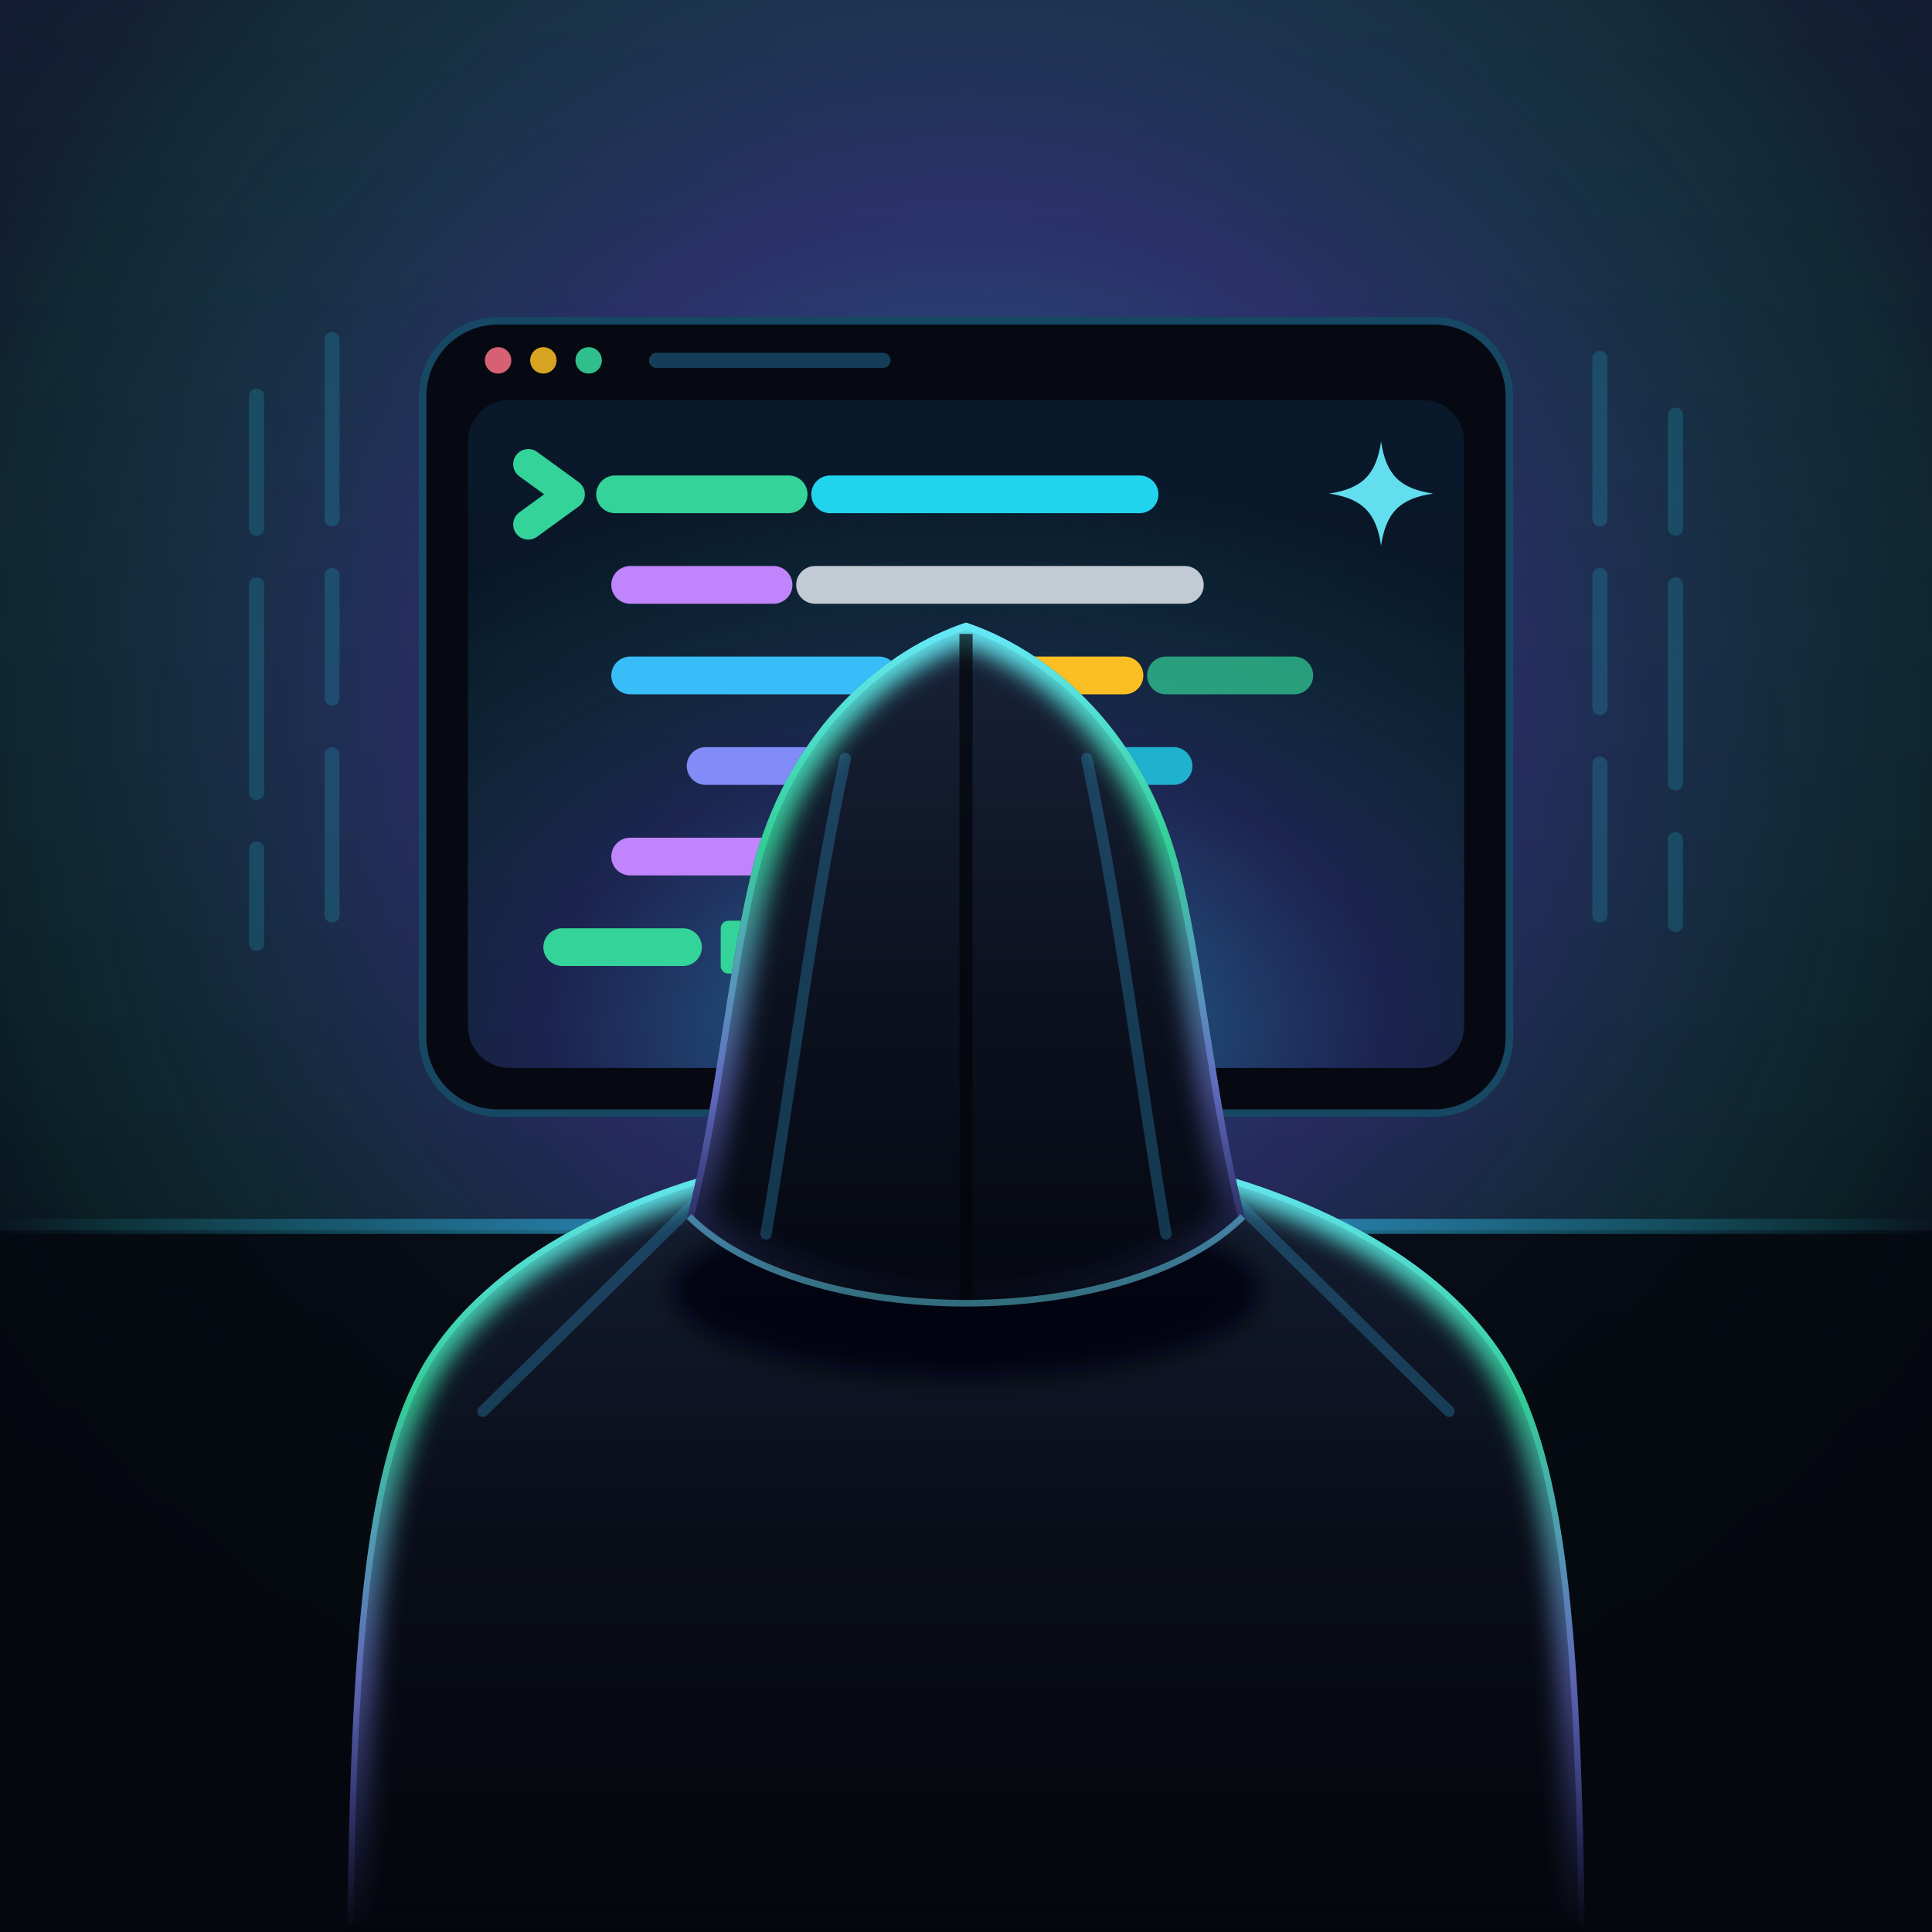
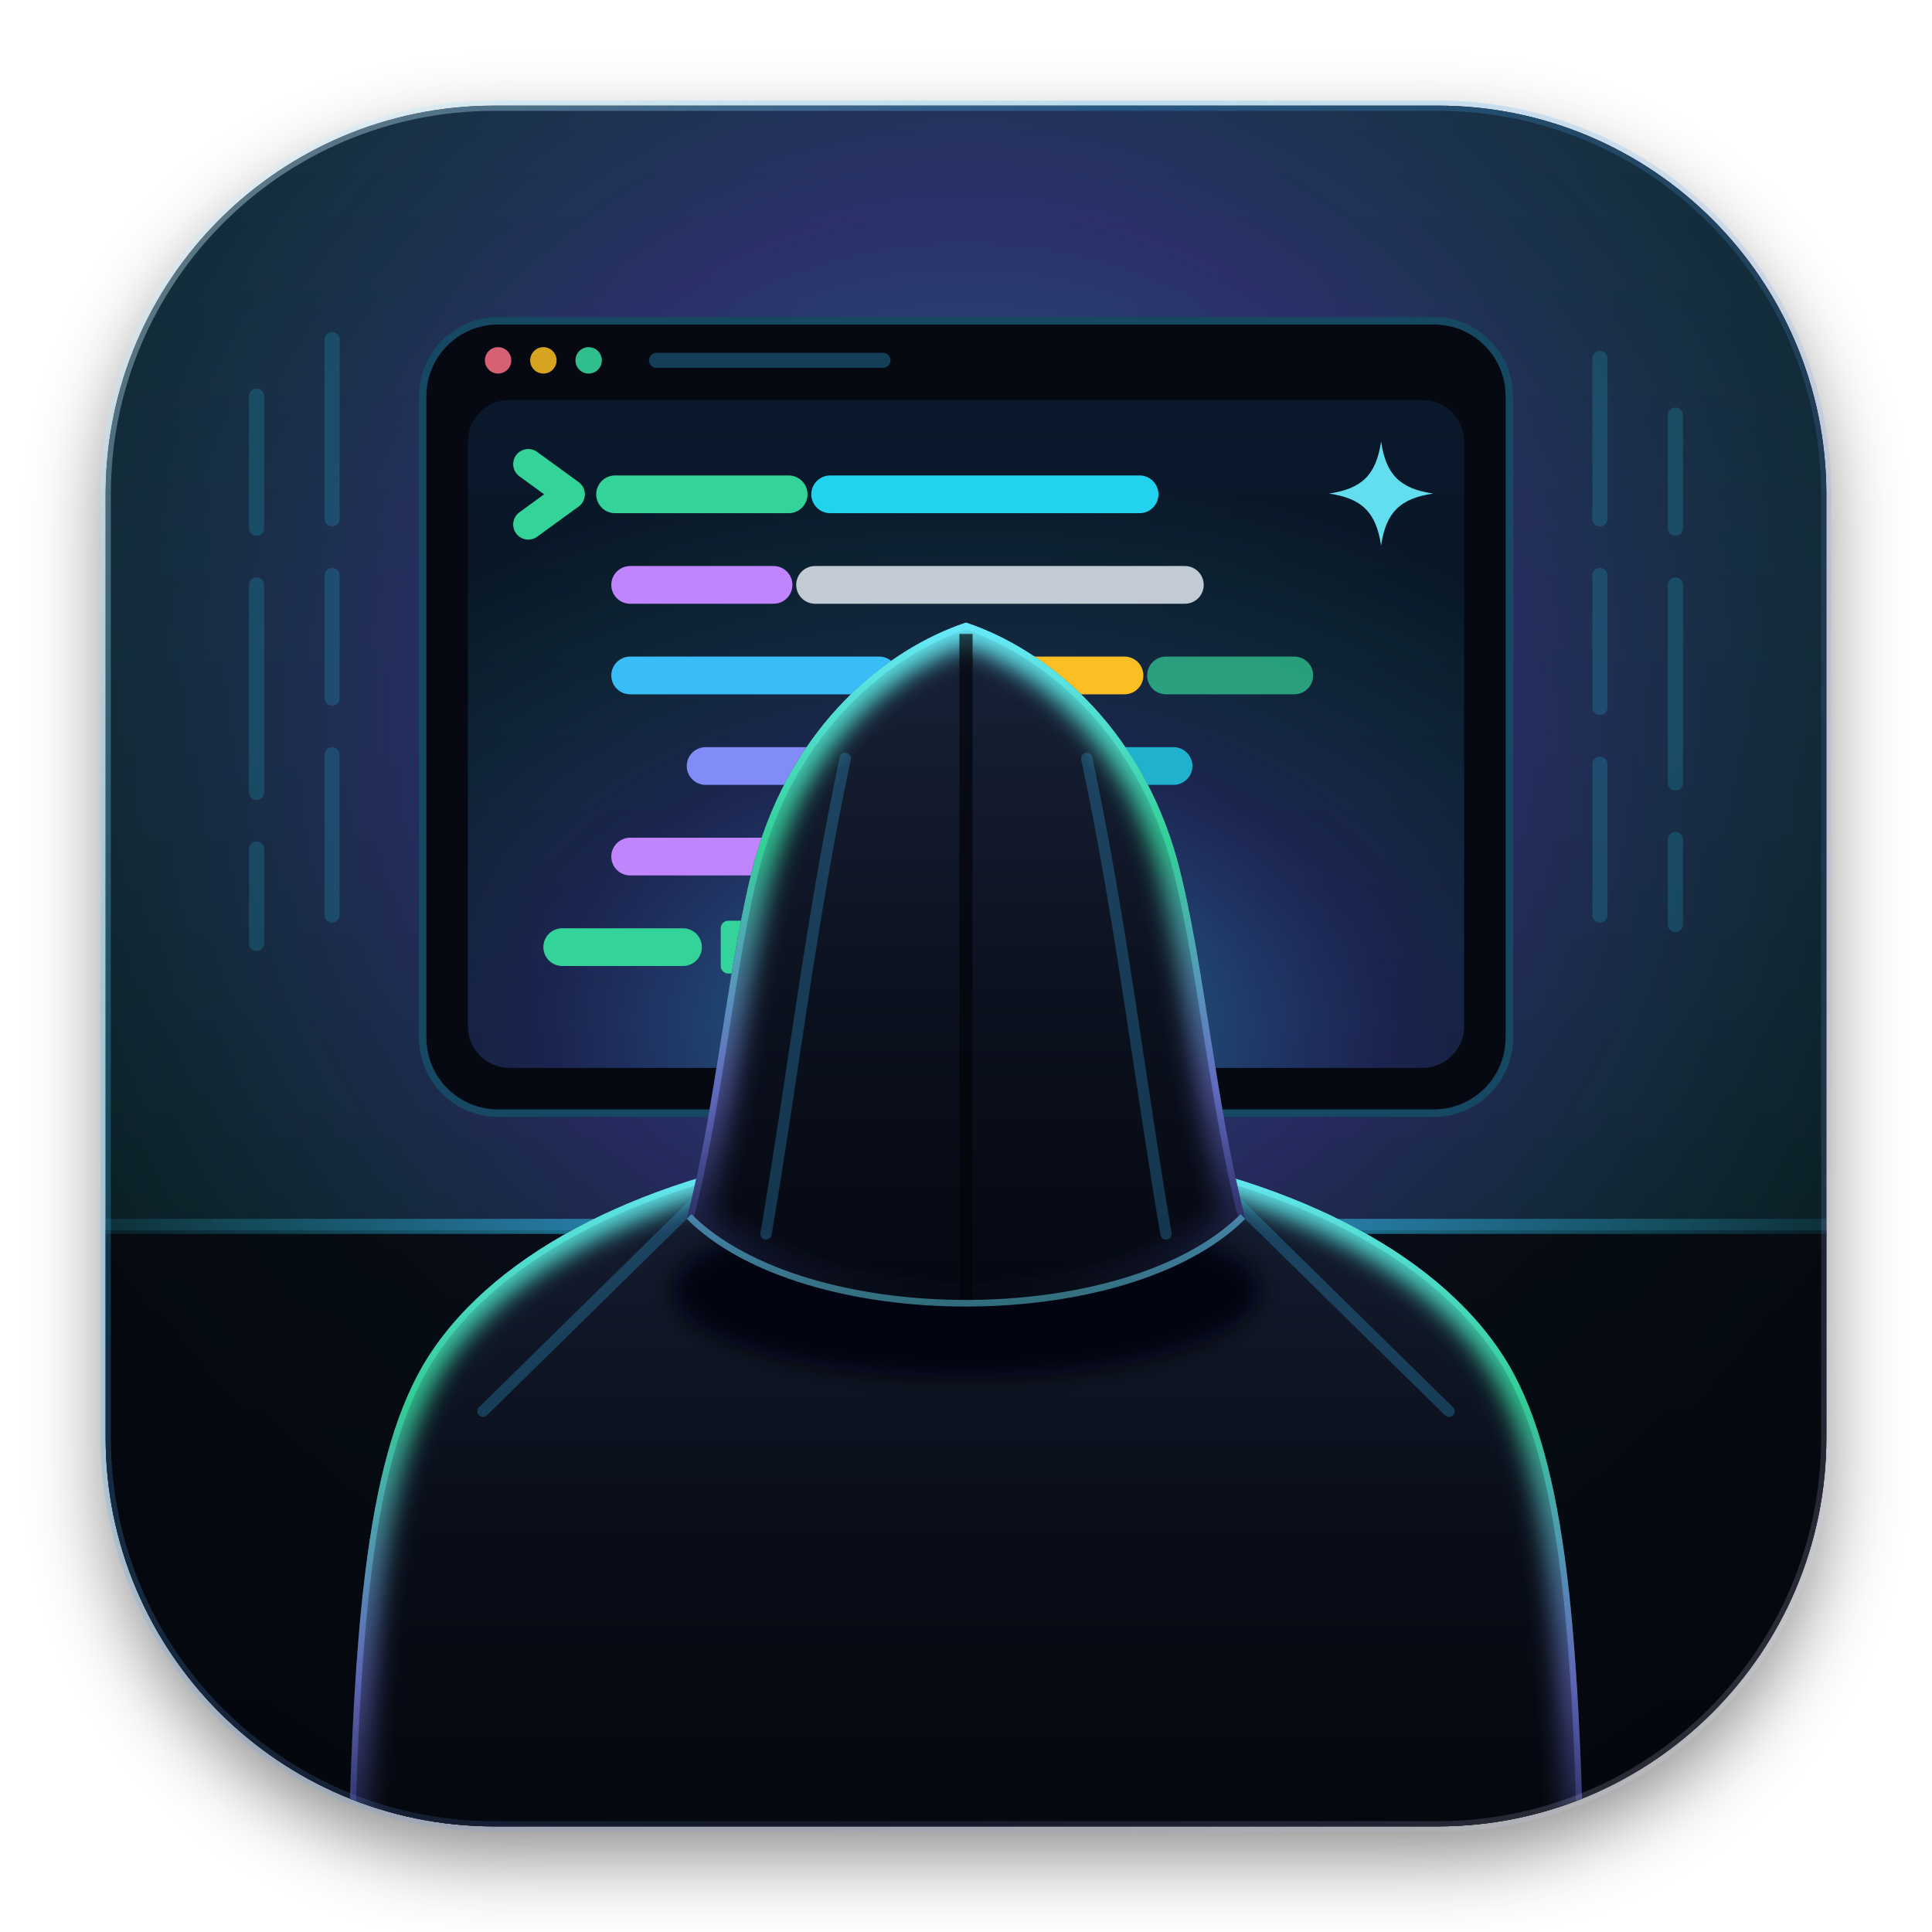
<svg xmlns="http://www.w3.org/2000/svg" width="1024" height="1024" viewBox="0 0 1024 1024">
  <defs>
+     <filter id="shadow" x="-15%" y="-15%" width="130%" height="130%">
+       <feDropShadow dx="0" dy="16" stdDeviation="20" flood-color="#000000" flood-opacity="0.45" />
+     </filter>
    <linearGradient id="bg" x1="0" y1="0" x2="0" y2="1">
      <stop offset="0" stop-color="#141c33" />
      <stop offset=".55" stop-color="#0b101e" />
      <stop offset="1" stop-color="#05070d" />
    </linearGradient>
    <radialGradient id="spill" cx=".5" cy=".38" r=".65">
      <stop offset="0" stop-color="#22d3ee" stop-opacity=".52" />
      <stop offset=".42" stop-color="#6366f1" stop-opacity=".3" />
      <stop offset=".78" stop-color="#10b981" stop-opacity=".1" />
      <stop offset="1" stop-color="#05070d" stop-opacity="0" />
    </radialGradient>
+     <linearGradient id="sq-rim" x1="0" y1="0" x2="1" y2="1">
+       <stop offset="0" stop-color="#ffffff" stop-opacity=".42" />
+       <stop offset=".3" stop-color="#38bdf8" stop-opacity=".25" />
+       <stop offset=".7" stop-color="#818cf8" stop-opacity=".12" />
+       <stop offset="1" stop-color="#ffffff" stop-opacity=".18" />
+     </linearGradient>
    <linearGradient id="screen" x1="0" y1="0" x2="0" y2="1">
      <stop offset="0" stop-color="#09192b" />
      <stop offset="1" stop-color="#071020" />
    </linearGradient>
    <radialGradient id="screen-glow" cx=".5" cy=".95" r=".85">
      <stop offset="0" stop-color="#22d3ee" stop-opacity=".6" />
      <stop offset=".5" stop-color="#6366f1" stop-opacity=".22" />
      <stop offset="1" stop-color="#34d399" stop-opacity="0" />
    </radialGradient>
    <linearGradient id="desk" x1="0" y1="0" x2="1" y2="0">
      <stop offset="0" stop-color="#22d3ee" stop-opacity="0" />
      <stop offset=".5" stop-color="#38bdf8" stop-opacity=".85" />
      <stop offset="1" stop-color="#22d3ee" stop-opacity="0" />
    </linearGradient>
    <linearGradient id="hood" x1="0" y1="0" x2="0" y2="1">
      <stop offset="0" stop-color="#182238" />
      <stop offset=".55" stop-color="#0c111f" />
      <stop offset="1" stop-color="#050811" />
    </linearGradient>
    <linearGradient id="torso" x1="0" y1="0" x2="0" y2="1">
      <stop offset="0" stop-color="#151e33" />
      <stop offset=".5" stop-color="#090d18" />
      <stop offset="1" stop-color="#04060b" />
    </linearGradient>
    <linearGradient id="edge" x1="0" y1="0" x2="0" y2="1">
      <stop offset="0" stop-color="#67e8f9" />
      <stop offset=".32" stop-color="#34d399" stop-opacity=".9" />
      <stop offset=".68" stop-color="#818cf8" stop-opacity=".5" />
      <stop offset="1" stop-color="#6366f1" stop-opacity="0" />
    </linearGradient>
    <filter id="soft" x="-20%" y="-20%" width="140%" height="140%">
      <feGaussianBlur stdDeviation="6" />
    </filter>
    <path id="hood-shape" d="M512 330C470 344 420 384 400 456C386 508 380 584 364 646C426 708 598 708 660 646C644 584 638 508 624 456C604 384 554 344 512 330Z" />
    <path id="torso-shape" d="M432 610C336 626 258 666 224 724C194 776 186 866 184 1024H840C838 866 830 776 800 724C766 666 688 626 592 610Z" />
    <clipPath id="hood-clip">
      <use href="#hood-shape" />
    </clipPath>
    <clipPath id="torso-clip">
      <use href="#torso-shape" />
    </clipPath>
+     <rect id="squircle" x="56" y="56" width="912" height="912" rx="206" />
+     <clipPath id="squircle-clip">
+       <use href="#squircle" />
+     </clipPath>
  </defs>
-   <rect width="1024" height="1024" fill="url(#bg)" />
-   <rect width="1024" height="1024" fill="url(#spill)" />
-   <g stroke="#22d3ee" stroke-linecap="round" stroke-width="8" opacity=".18">
-     <path d="M136 210v70M136 310v110M136 450v50M176 180v95M176 305v65M176 400v85" />
-     <path d="M848 190v85M848 305v70M848 405v80M888 220v60M888 310v105M888 445v45" />
+   <use href="#squircle" fill="#000000" filter="url(#shadow)" />
+   <g clip-path="url(#squircle-clip)">
+     <rect width="1024" height="1024" fill="url(#bg)" />
+     <rect width="1024" height="1024" fill="url(#spill)" />
+     <g stroke="#22d3ee" stroke-linecap="round" stroke-width="8" opacity=".18">
+       <path d="M136 210v70M136 310v110M136 450v50M176 180v95M176 305v65M176 400v85" />
+       <path d="M848 190v85M848 305v70M848 405v80M888 220v60M888 310v105M888 445v45" />
+     </g>
+     <rect x="0" y="652" width="1024" height="372" fill="#05070e" opacity=".85" />
+     <rect x="0" y="646" width="1024" height="8" fill="url(#desk)" />
+     <rect x="222" y="168" width="580" height="424" rx="42" fill="#060912" />
+     <rect x="224" y="170" width="576" height="420" rx="40" fill="none" stroke="#38bdf8" stroke-opacity=".35" stroke-width="4" />
+     <circle cx="264" cy="191" r="7" fill="#fb7185" opacity=".85" />
+     <circle cx="288" cy="191" r="7" fill="#fbbf24" opacity=".85" />
+     <circle cx="312" cy="191" r="7" fill="#34d399" opacity=".9" />
+     <path d="M348 191h120" stroke="#38bdf8" stroke-opacity=".3" stroke-width="8" stroke-linecap="round" />
+     <rect x="248" y="212" width="528" height="354" rx="22" fill="url(#screen)" />
+     <rect x="248" y="212" width="528" height="354" rx="22" fill="url(#screen-glow)" />
+     <path d="M280 246L302 262L280 278" fill="none" stroke="#34d399" stroke-width="16" stroke-linecap="round" stroke-linejoin="round" />
+     <g stroke-linecap="round" stroke-width="20">
+       <path d="M326 262h92" stroke="#34d399" />
+       <path d="M440 262h164" stroke="#22d3ee" />
+       <path d="M334 310h76" stroke="#c084fc" />
+       <path d="M432 310h196" stroke="#e2e8f0" stroke-opacity=".85" />
+       <path d="M334 358h132" stroke="#38bdf8" />
+       <path d="M488 358h108" stroke="#fbbf24" />
+       <path d="M618 358h68" stroke="#34d399" stroke-opacity=".7" />
+       <path d="M374 406h142" stroke="#818cf8" />
+       <path d="M538 406h84" stroke="#22d3ee" stroke-opacity=".8" />
+       <path d="M334 454h88" stroke="#c084fc" />
+       <path d="M298 502h64" stroke="#34d399" />
+     </g>
+     <rect x="382" y="488" width="18" height="28" rx="4" fill="#34d399" />
+     <path d="M732 234c2.6 17.6 10 25 27.6 27.6-17.6 2.6-25 10-27.6 27.6-2.6-17.6-10-25-27.6-27.6 17.6-2.6 25-10 27.6-27.6z" fill="#67e8f9" opacity=".95" />
+     <use href="#torso-shape" fill="url(#torso)" />
+     <g clip-path="url(#torso-clip)">
+       <use href="#torso-shape" fill="none" stroke="url(#edge)" stroke-width="20" filter="url(#soft)" />
+       <use href="#torso-shape" fill="none" stroke="url(#edge)" stroke-width="6.5" opacity=".9" />
+       <path d="M372 634L256 748M652 634L768 748" fill="none" stroke="#38bdf8" stroke-opacity=".25" stroke-width="6" stroke-linecap="round" />
+       <ellipse cx="512" cy="684" rx="156" ry="46" fill="#03050a" opacity=".85" filter="url(#soft)" />
+     </g>
+     <use href="#hood-shape" fill="url(#hood)" />
+     <g clip-path="url(#hood-clip)">
+       <use href="#hood-shape" fill="none" stroke="url(#edge)" stroke-width="22" filter="url(#soft)" />
+       <use href="#hood-shape" fill="none" stroke="url(#edge)" stroke-width="7" />
+       <path d="M512 336V690" stroke="#03050a" stroke-opacity=".7" stroke-width="7" />
+       <path d="M448 402C430 486 420 572 406 654M576 402C594 486 604 572 618 654" fill="none" stroke="#38bdf8" stroke-opacity=".25" stroke-width="6" stroke-linecap="round" />
+       <path d="M364 646C426 708 598 708 660 646" fill="none" stroke="#67e8f9" stroke-opacity=".45" stroke-width="7" />
+     </g>
  </g>
-   <rect x="0" y="652" width="1024" height="372" fill="#05070e" opacity=".85" />
-   <rect x="0" y="646" width="1024" height="8" fill="url(#desk)" />
-   <rect x="222" y="168" width="580" height="424" rx="42" fill="#060912" />
-   <rect x="224" y="170" width="576" height="420" rx="40" fill="none" stroke="#38bdf8" stroke-opacity=".35" stroke-width="4" />
-   <circle cx="264" cy="191" r="7" fill="#fb7185" opacity=".85" />
-   <circle cx="288" cy="191" r="7" fill="#fbbf24" opacity=".85" />
-   <circle cx="312" cy="191" r="7" fill="#34d399" opacity=".9" />
-   <path d="M348 191h120" stroke="#38bdf8" stroke-opacity=".3" stroke-width="8" stroke-linecap="round" />
-   <rect x="248" y="212" width="528" height="354" rx="22" fill="url(#screen)" />
-   <rect x="248" y="212" width="528" height="354" rx="22" fill="url(#screen-glow)" />
-   <path d="M280 246L302 262L280 278" fill="none" stroke="#34d399" stroke-width="16" stroke-linecap="round" stroke-linejoin="round" />
-   <g stroke-linecap="round" stroke-width="20">
-     <path d="M326 262h92" stroke="#34d399" />
-     <path d="M440 262h164" stroke="#22d3ee" />
-     <path d="M334 310h76" stroke="#c084fc" />
-     <path d="M432 310h196" stroke="#e2e8f0" stroke-opacity=".85" />
-     <path d="M334 358h132" stroke="#38bdf8" />
-     <path d="M488 358h108" stroke="#fbbf24" />
-     <path d="M618 358h68" stroke="#34d399" stroke-opacity=".7" />
-     <path d="M374 406h142" stroke="#818cf8" />
-     <path d="M538 406h84" stroke="#22d3ee" stroke-opacity=".8" />
-     <path d="M334 454h88" stroke="#c084fc" />
-     <path d="M298 502h64" stroke="#34d399" />
-   </g>
-   <rect x="382" y="488" width="18" height="28" rx="4" fill="#34d399" />
-   <path d="M732 234c2.6 17.6 10 25 27.6 27.6-17.6 2.6-25 10-27.6 27.6-2.6-17.6-10-25-27.6-27.6 17.6-2.6 25-10 27.6-27.6z" fill="#67e8f9" opacity=".95" />
-   <use href="#torso-shape" fill="url(#torso)" />
-   <g clip-path="url(#torso-clip)">
-     <use href="#torso-shape" fill="none" stroke="url(#edge)" stroke-width="20" filter="url(#soft)" />
-     <use href="#torso-shape" fill="none" stroke="url(#edge)" stroke-width="6.5" opacity=".9" />
-     <path d="M372 634L256 748M652 634L768 748" fill="none" stroke="#38bdf8" stroke-opacity=".25" stroke-width="6" stroke-linecap="round" />
-     <ellipse cx="512" cy="684" rx="156" ry="46" fill="#03050a" opacity=".85" filter="url(#soft)" />
-   </g>
-   <use href="#hood-shape" fill="url(#hood)" />
-   <g clip-path="url(#hood-clip)">
-     <use href="#hood-shape" fill="none" stroke="url(#edge)" stroke-width="22" filter="url(#soft)" />
-     <use href="#hood-shape" fill="none" stroke="url(#edge)" stroke-width="7" />
-     <path d="M512 336V690" stroke="#03050a" stroke-opacity=".7" stroke-width="7" />
-     <path d="M448 402C430 486 420 572 406 654M576 402C594 486 604 572 618 654" fill="none" stroke="#38bdf8" stroke-opacity=".25" stroke-width="6" stroke-linecap="round" />
-     <path d="M364 646C426 708 598 708 660 646" fill="none" stroke="#67e8f9" stroke-opacity=".45" stroke-width="7" />
-   </g>
+   <use href="#squircle" fill="none" stroke="url(#sq-rim)" stroke-width="5.5" />
</svg>
